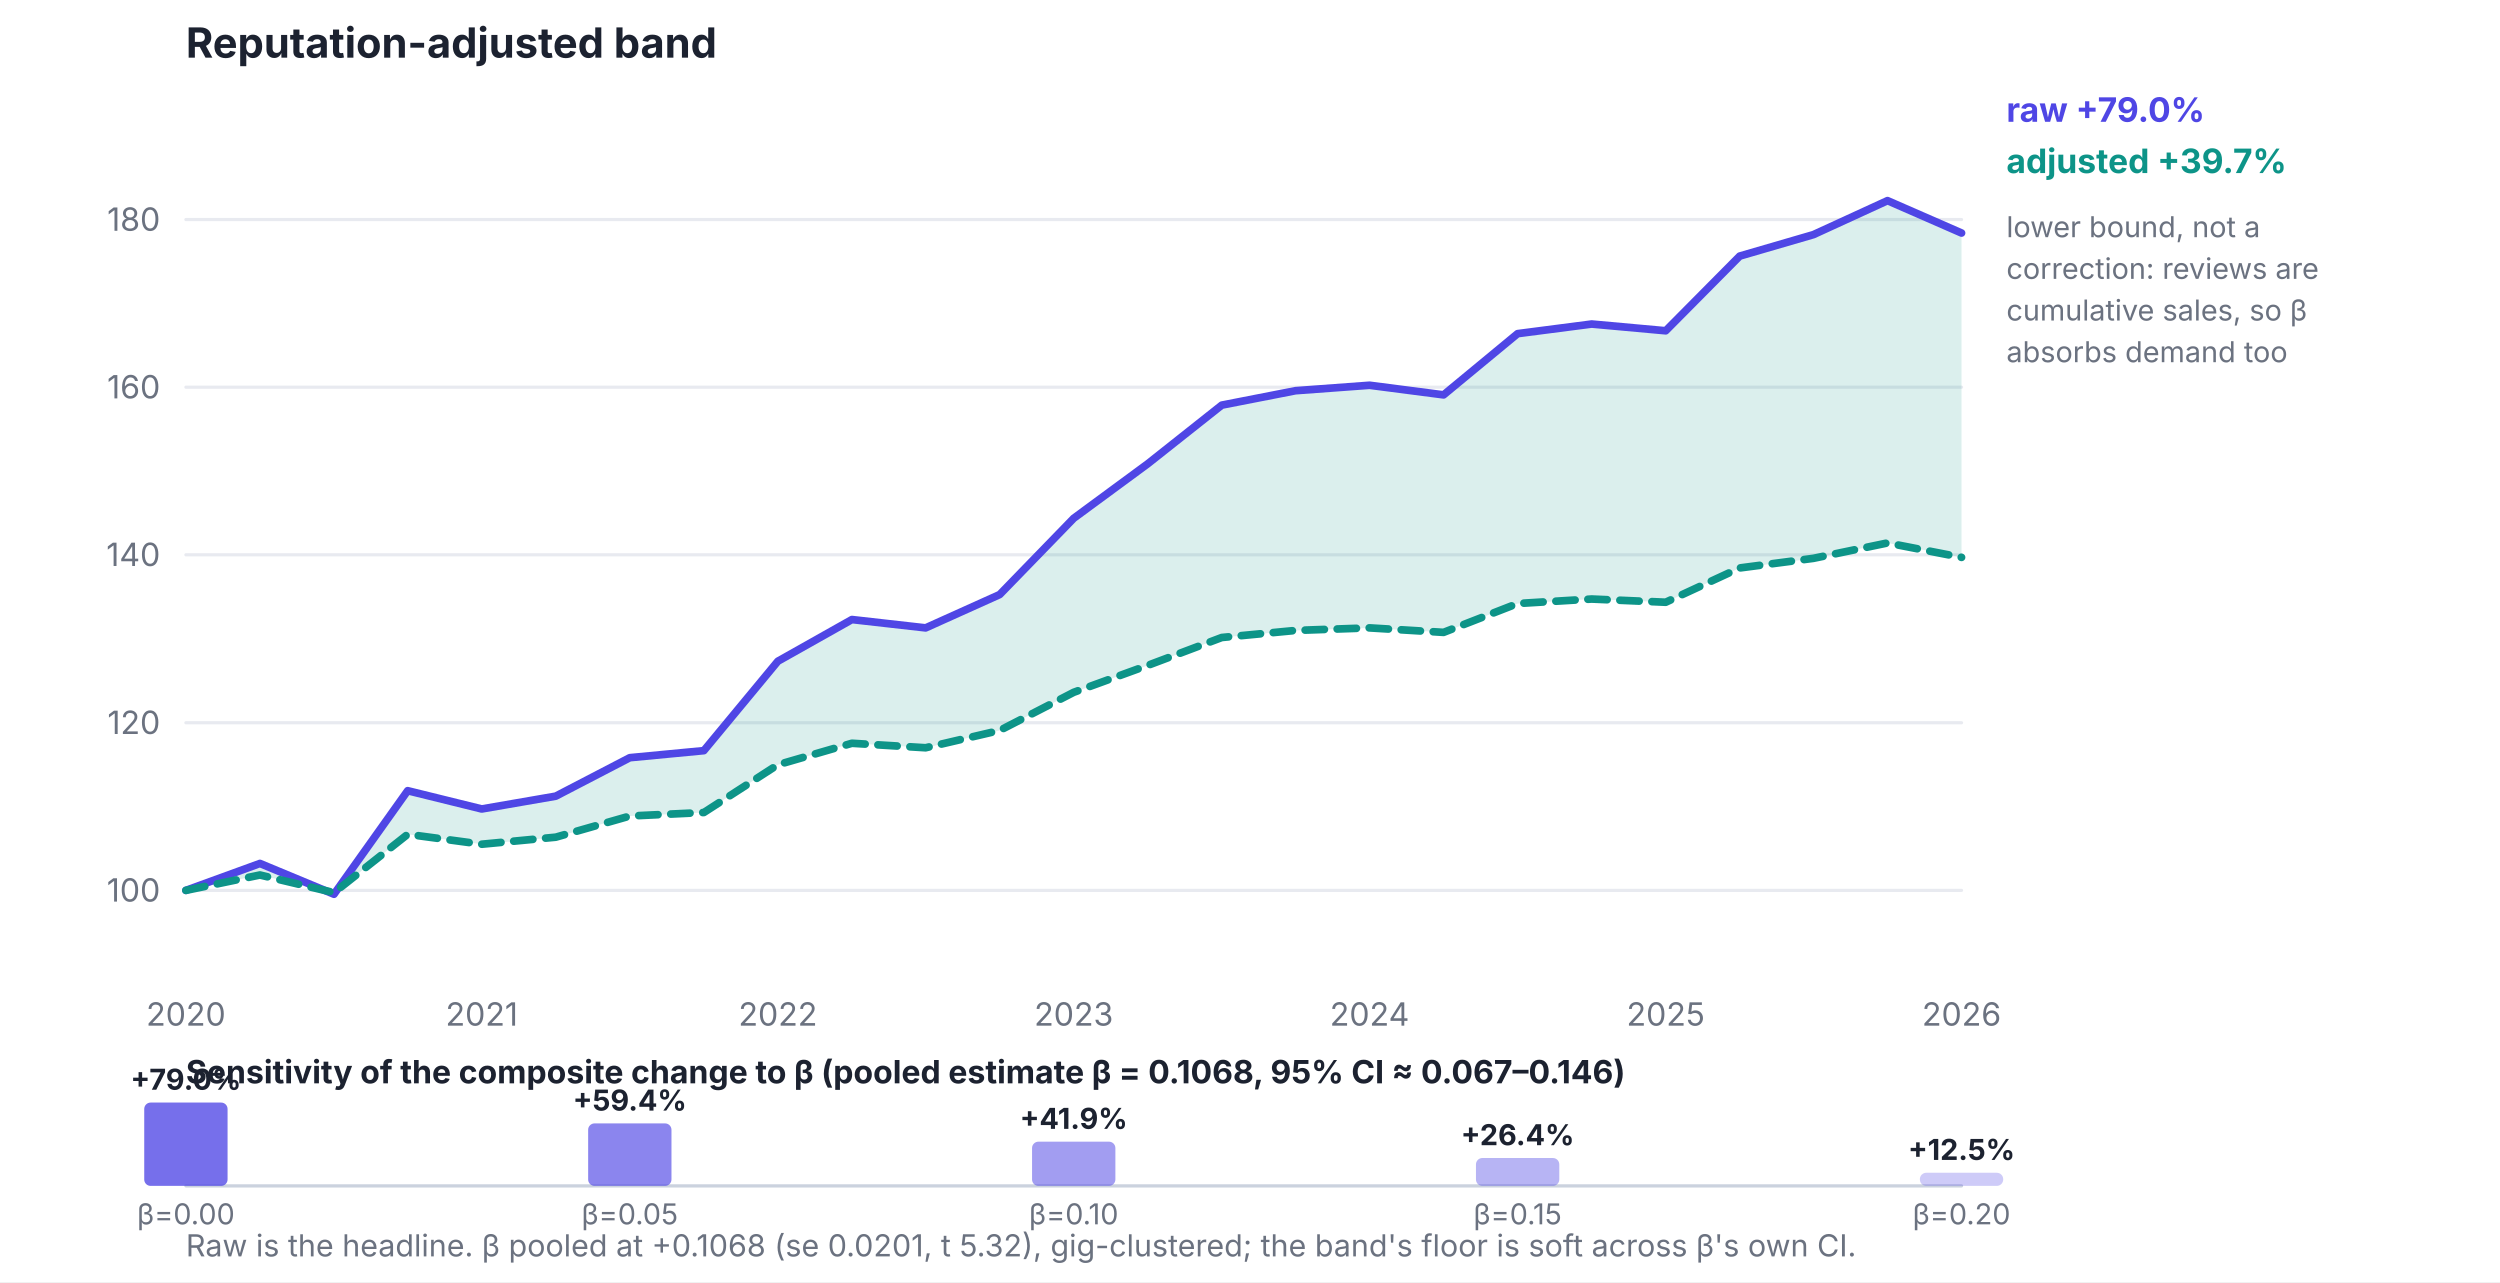
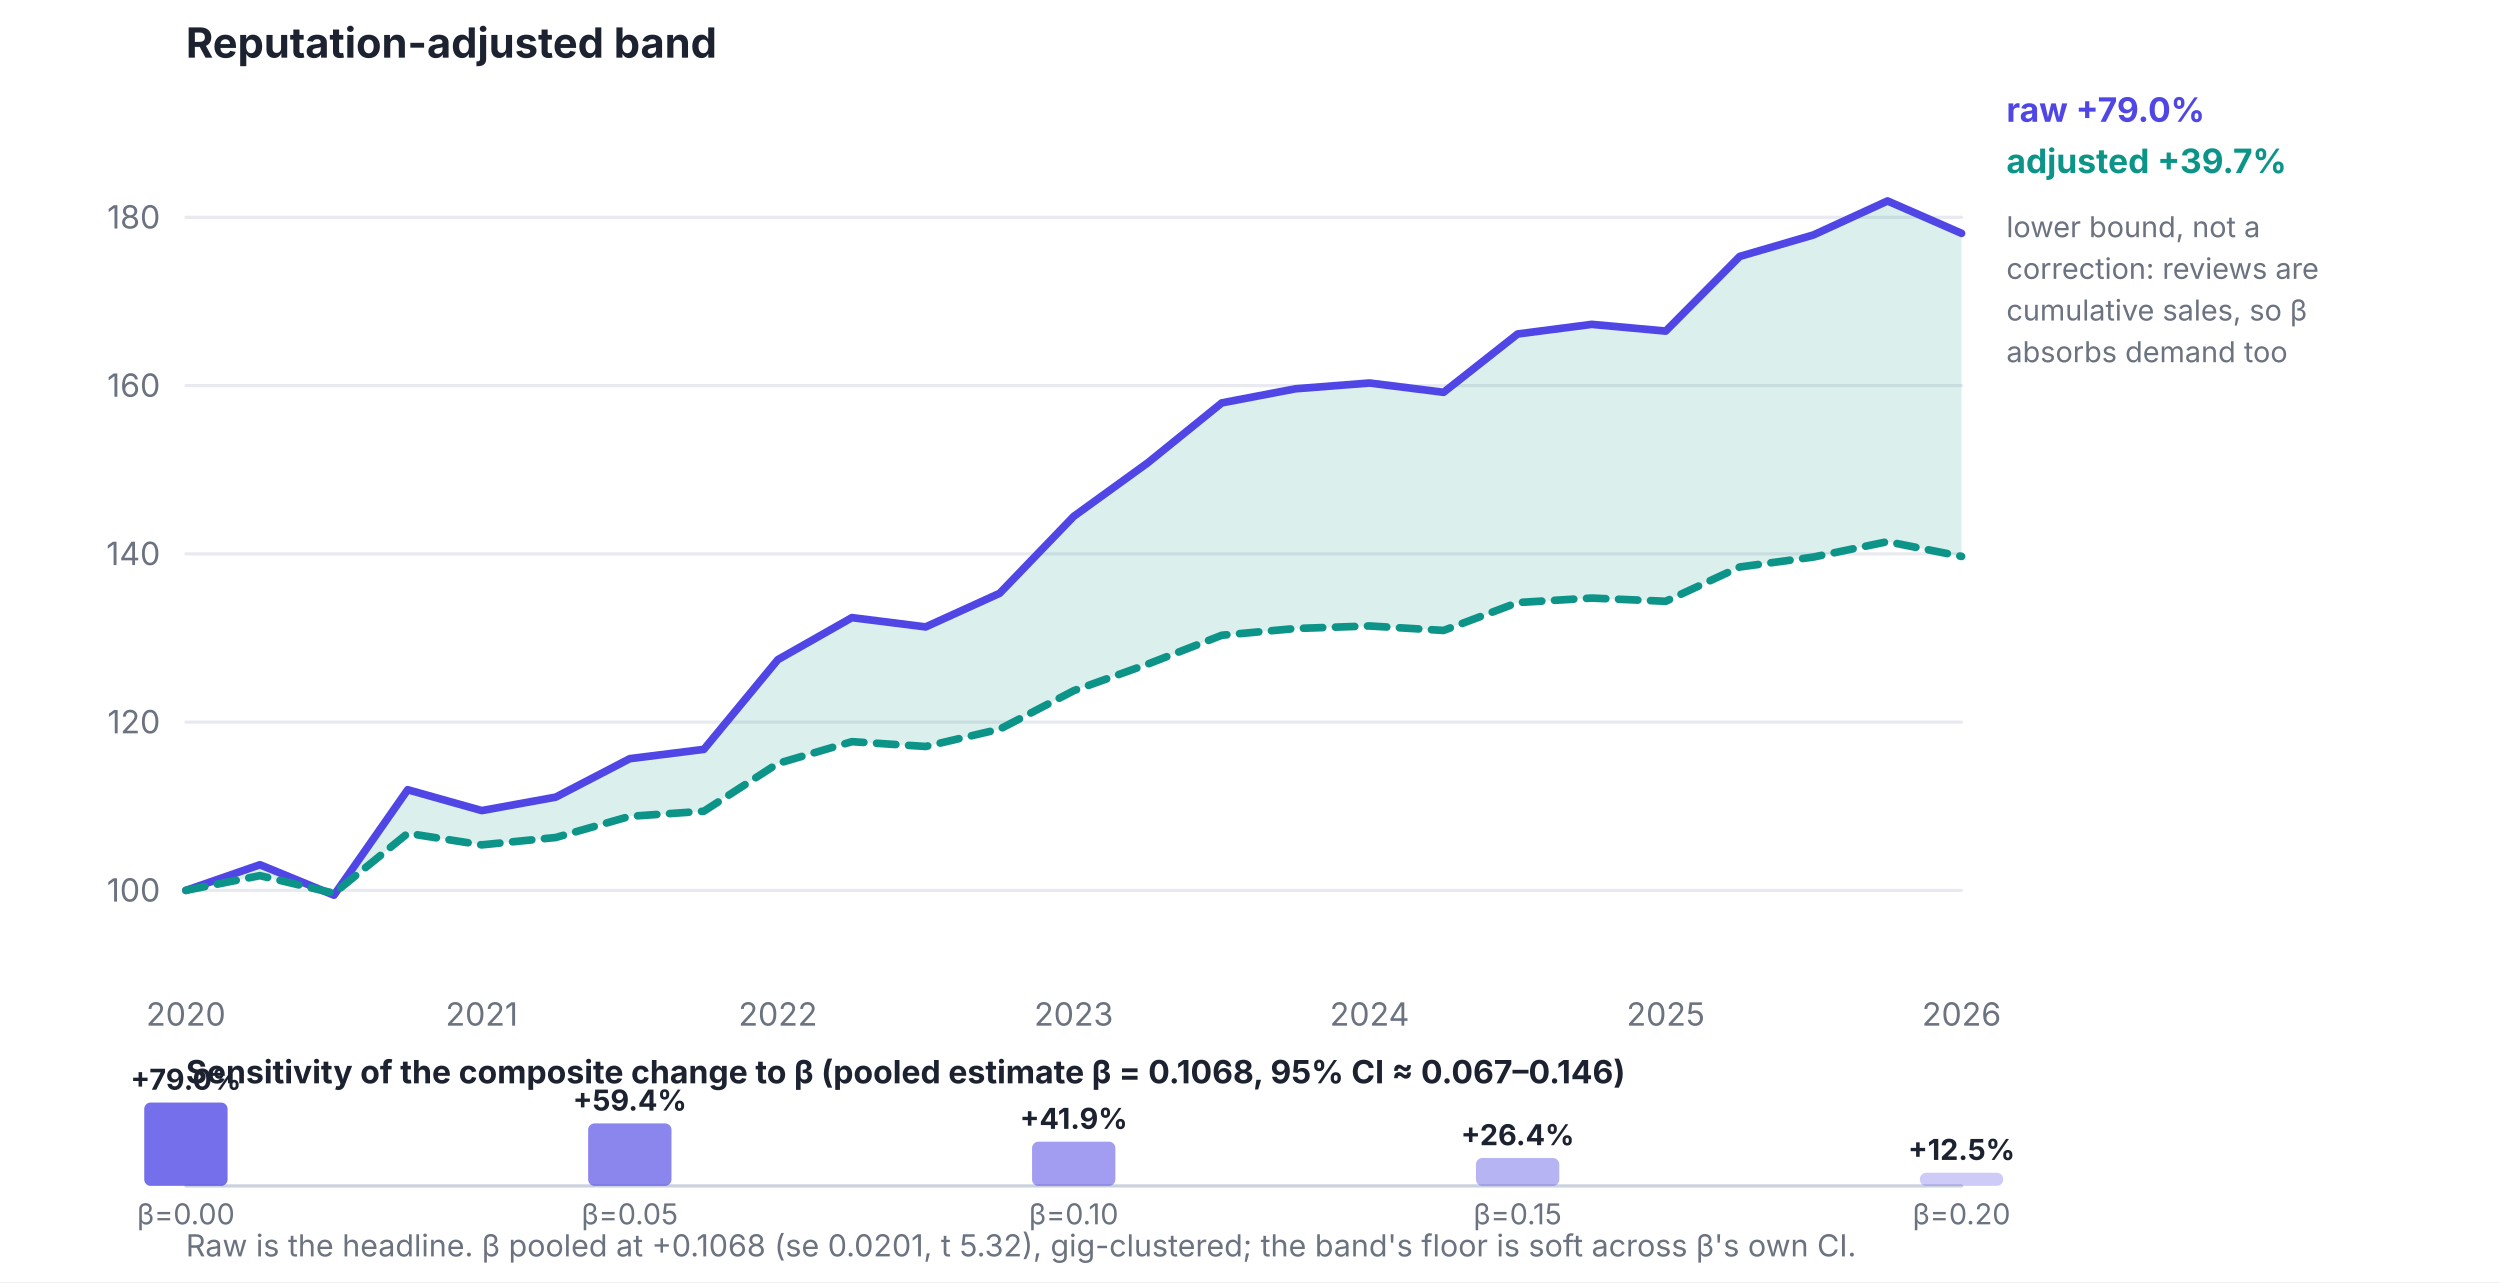
<svg xmlns="http://www.w3.org/2000/svg" viewBox="0 0 780 400" width="780" height="400" role="img" aria-labelledby="t d">
  <rect width="780" height="400" fill="#ffffff" />
  <path d="M 58 277.8 L 612 277.8" fill="none" stroke="#e8eaf0" stroke-width="1" stroke-linejoin="round" stroke-linecap="round" opacity="1.0" />
  <text x="50.0" y="281.3" font-family="Inter, system-ui, -apple-system, Segoe UI, Roboto, Helvetica, Arial, sans-serif" font-size="10" fill="#6b7280" text-anchor="end" font-weight="400">100</text>
-   <path d="M 58 225.5 L 612 225.5" fill="none" stroke="#e8eaf0" stroke-width="1" stroke-linejoin="round" stroke-linecap="round" opacity="1.0" />
-   <text x="50.0" y="229.0" font-family="Inter, system-ui, -apple-system, Segoe UI, Roboto, Helvetica, Arial, sans-serif" font-size="10" fill="#6b7280" text-anchor="end" font-weight="400">120</text>
-   <path d="M 58 173.1 L 612 173.1" fill="none" stroke="#e8eaf0" stroke-width="1" stroke-linejoin="round" stroke-linecap="round" opacity="1.0" />
-   <text x="50.0" y="176.6" font-family="Inter, system-ui, -apple-system, Segoe UI, Roboto, Helvetica, Arial, sans-serif" font-size="10" fill="#6b7280" text-anchor="end" font-weight="400">140</text>
-   <path d="M 58 120.8 L 612 120.8" fill="none" stroke="#e8eaf0" stroke-width="1" stroke-linejoin="round" stroke-linecap="round" opacity="1.0" />
-   <text x="50.0" y="124.3" font-family="Inter, system-ui, -apple-system, Segoe UI, Roboto, Helvetica, Arial, sans-serif" font-size="10" fill="#6b7280" text-anchor="end" font-weight="400">160</text>
-   <path d="M 58 68.5 L 612 68.5" fill="none" stroke="#e8eaf0" stroke-width="1" stroke-linejoin="round" stroke-linecap="round" opacity="1.0" />
-   <text x="50.0" y="72.0" font-family="Inter, system-ui, -apple-system, Segoe UI, Roboto, Helvetica, Arial, sans-serif" font-size="10" fill="#6b7280" text-anchor="end" font-weight="400">180</text>
+   <path d="M 58 225.3 L 612 225.3" fill="none" stroke="#e8eaf0" stroke-width="1" stroke-linejoin="round" stroke-linecap="round" opacity="1.0" />
+   <text x="50.0" y="228.8" font-family="Inter, system-ui, -apple-system, Segoe UI, Roboto, Helvetica, Arial, sans-serif" font-size="10" fill="#6b7280" text-anchor="end" font-weight="400">120</text>
+   <path d="M 58 172.8 L 612 172.8" fill="none" stroke="#e8eaf0" stroke-width="1" stroke-linejoin="round" stroke-linecap="round" opacity="1.0" />
+   <text x="50.0" y="176.3" font-family="Inter, system-ui, -apple-system, Segoe UI, Roboto, Helvetica, Arial, sans-serif" font-size="10" fill="#6b7280" text-anchor="end" font-weight="400">140</text>
+   <path d="M 58 120.3 L 612 120.3" fill="none" stroke="#e8eaf0" stroke-width="1" stroke-linejoin="round" stroke-linecap="round" opacity="1.0" />
+   <text x="50.0" y="123.8" font-family="Inter, system-ui, -apple-system, Segoe UI, Roboto, Helvetica, Arial, sans-serif" font-size="10" fill="#6b7280" text-anchor="end" font-weight="400">160</text>
+   <path d="M 58 67.8 L 612 67.8" fill="none" stroke="#e8eaf0" stroke-width="1" stroke-linejoin="round" stroke-linecap="round" opacity="1.0" />
+   <text x="50.0" y="71.3" font-family="Inter, system-ui, -apple-system, Segoe UI, Roboto, Helvetica, Arial, sans-serif" font-size="10" fill="#6b7280" text-anchor="end" font-weight="400">180</text>
  <text x="58.0" y="320.0" font-family="Inter, system-ui, -apple-system, Segoe UI, Roboto, Helvetica, Arial, sans-serif" font-size="10" fill="#6b7280" text-anchor="middle" font-weight="400">2020</text>
  <text x="150.3" y="320.0" font-family="Inter, system-ui, -apple-system, Segoe UI, Roboto, Helvetica, Arial, sans-serif" font-size="10" fill="#6b7280" text-anchor="middle" font-weight="400">2021</text>
  <text x="242.7" y="320.0" font-family="Inter, system-ui, -apple-system, Segoe UI, Roboto, Helvetica, Arial, sans-serif" font-size="10" fill="#6b7280" text-anchor="middle" font-weight="400">2022</text>
  <text x="335.0" y="320.0" font-family="Inter, system-ui, -apple-system, Segoe UI, Roboto, Helvetica, Arial, sans-serif" font-size="10" fill="#6b7280" text-anchor="middle" font-weight="400">2023</text>
  <text x="427.3" y="320.0" font-family="Inter, system-ui, -apple-system, Segoe UI, Roboto, Helvetica, Arial, sans-serif" font-size="10" fill="#6b7280" text-anchor="middle" font-weight="400">2024</text>
  <text x="519.7" y="320.0" font-family="Inter, system-ui, -apple-system, Segoe UI, Roboto, Helvetica, Arial, sans-serif" font-size="10" fill="#6b7280" text-anchor="middle" font-weight="400">2025</text>
  <text x="612.0" y="320.0" font-family="Inter, system-ui, -apple-system, Segoe UI, Roboto, Helvetica, Arial, sans-serif" font-size="10" fill="#6b7280" text-anchor="middle" font-weight="400">2026</text>
-   <path d="M 58.0 277.8 L 81.1 269.4 L 104.2 279.0 L 127.2 246.7 L 150.3 252.4 L 173.4 248.4 L 196.5 236.4 L 219.6 234.2 L 242.7 206.3 L 265.8 193.3 L 288.8 195.9 L 311.9 185.5 L 335.0 161.7 L 358.1 144.7 L 381.2 126.4 L 404.2 121.9 L 427.3 120.2 L 450.4 123.2 L 473.5 104.1 L 496.6 101.1 L 519.7 103.2 L 542.8 79.9 L 565.8 73.2 L 588.9 62.6 L 612.0 72.7 L 612.0 173.9 L 588.9 169.4 L 565.8 174.2 L 542.8 177.2 L 519.7 187.9 L 496.6 186.9 L 473.5 188.3 L 450.4 197.3 L 427.3 195.9 L 404.2 196.7 L 381.2 198.9 L 358.1 207.6 L 335.0 216.0 L 311.9 227.9 L 288.8 233.3 L 265.8 231.9 L 242.7 238.6 L 219.6 253.5 L 196.5 254.6 L 173.4 261.2 L 150.3 263.4 L 127.2 260.3 L 104.2 278.5 L 81.1 273.0 L 58.0 277.8 Z" fill="#0d9488" stroke="none" stroke-width="0" stroke-linejoin="round" stroke-linecap="round" opacity="0.15" />
-   <path d="M 58.0 277.8 L 81.1 269.4 L 104.2 279.0 L 127.2 246.7 L 150.3 252.4 L 173.4 248.4 L 196.5 236.4 L 219.6 234.2 L 242.7 206.3 L 265.8 193.3 L 288.8 195.9 L 311.9 185.5 L 335.0 161.7 L 358.1 144.7 L 381.2 126.4 L 404.2 121.9 L 427.3 120.2 L 450.4 123.2 L 473.5 104.1 L 496.6 101.1 L 519.7 103.2 L 542.8 79.9 L 565.8 73.2 L 588.9 62.6 L 612.0 72.7" fill="none" stroke="#4f46e5" stroke-width="2.4" stroke-linejoin="round" stroke-linecap="round" opacity="1.0" />
-   <path d="M 58.0 277.8 L 81.1 273.0 L 104.2 278.5 L 127.2 260.3 L 150.3 263.4 L 173.4 261.2 L 196.5 254.6 L 219.6 253.5 L 242.7 238.6 L 265.8 231.9 L 288.8 233.3 L 311.9 227.9 L 335.0 216.0 L 358.1 207.6 L 381.2 198.9 L 404.2 196.7 L 427.3 195.9 L 450.4 197.3 L 473.5 188.3 L 496.6 186.9 L 519.7 187.9 L 542.8 177.2 L 565.8 174.2 L 588.9 169.4 L 612.0 173.9" fill="none" stroke="#0d9488" stroke-width="2.4" stroke-linejoin="round" stroke-linecap="round" opacity="1.0" stroke-dasharray="6 4" />
+   <path d="M 58.0 277.8 L 81.1 269.8 L 104.2 279.3 L 127.2 246.4 L 150.3 252.9 L 173.4 248.7 L 196.5 236.7 L 219.6 233.8 L 242.7 205.8 L 265.8 192.7 L 288.8 195.6 L 311.9 185.1 L 335.0 161.1 L 358.1 144.4 L 381.2 125.7 L 404.2 121.3 L 427.3 119.5 L 450.4 122.4 L 473.5 104.2 L 496.6 101.2 L 519.7 103.3 L 542.8 80.0 L 565.8 73.3 L 588.9 62.7 L 612.0 72.8 L 612.0 173.6 L 588.9 169.0 L 565.8 173.8 L 542.8 176.9 L 519.7 187.6 L 496.6 186.6 L 473.5 188.0 L 450.4 196.7 L 427.3 195.3 L 404.2 196.1 L 381.2 198.2 L 358.1 207.2 L 335.0 215.5 L 311.9 227.5 L 288.8 232.9 L 265.8 231.4 L 242.7 238.2 L 219.6 253.1 L 196.5 254.7 L 173.4 261.3 L 150.3 263.6 L 127.2 260.0 L 104.2 278.7 L 81.1 273.2 L 58.0 277.8 Z" fill="#0d9488" stroke="none" stroke-width="0" stroke-linejoin="round" stroke-linecap="round" opacity="0.15" />
+   <path d="M 58.0 277.8 L 81.1 269.8 L 104.2 279.3 L 127.2 246.4 L 150.3 252.9 L 173.4 248.7 L 196.5 236.7 L 219.6 233.8 L 242.7 205.8 L 265.8 192.7 L 288.8 195.6 L 311.9 185.1 L 335.0 161.1 L 358.1 144.4 L 381.2 125.7 L 404.2 121.3 L 427.3 119.5 L 450.4 122.4 L 473.5 104.2 L 496.6 101.2 L 519.7 103.3 L 542.8 80.0 L 565.8 73.3 L 588.9 62.7 L 612.0 72.8" fill="none" stroke="#4f46e5" stroke-width="2.4" stroke-linejoin="round" stroke-linecap="round" opacity="1.0" />
+   <path d="M 58.0 277.8 L 81.1 273.2 L 104.2 278.7 L 127.2 260.0 L 150.3 263.6 L 173.4 261.3 L 196.5 254.7 L 219.6 253.1 L 242.7 238.2 L 265.8 231.4 L 288.8 232.9 L 311.9 227.5 L 335.0 215.5 L 358.1 207.2 L 381.2 198.2 L 404.2 196.1 L 427.3 195.3 L 450.4 196.7 L 473.5 188.0 L 496.6 186.6 L 519.7 187.6 L 542.8 176.9 L 565.8 173.8 L 588.9 169.0 L 612.0 173.6" fill="none" stroke="#0d9488" stroke-width="2.4" stroke-linejoin="round" stroke-linecap="round" opacity="1.0" stroke-dasharray="6 4" />
  <text x="626.0" y="38.0" font-family="Inter, system-ui, -apple-system, Segoe UI, Roboto, Helvetica, Arial, sans-serif" font-size="10.5" fill="#4f46e5" text-anchor="start" font-weight="700">raw  +79.0%</text>
  <text x="626.0" y="54.0" font-family="Inter, system-ui, -apple-system, Segoe UI, Roboto, Helvetica, Arial, sans-serif" font-size="10.5" fill="#0d9488" text-anchor="start" font-weight="700">adjusted  +39.7%</text>
  <text x="626.0" y="74.0" font-family="Inter, system-ui, -apple-system, Segoe UI, Roboto, Helvetica, Arial, sans-serif" font-size="9" fill="#6b7280" text-anchor="start" font-weight="400">lower bound, not a</text>
  <text x="626.0" y="87.0" font-family="Inter, system-ui, -apple-system, Segoe UI, Roboto, Helvetica, Arial, sans-serif" font-size="9" fill="#6b7280" text-anchor="start" font-weight="400">correction: reviews are</text>
  <text x="626.0" y="100.0" font-family="Inter, system-ui, -apple-system, Segoe UI, Roboto, Helvetica, Arial, sans-serif" font-size="9" fill="#6b7280" text-anchor="start" font-weight="400">cumulative sales, so β</text>
  <text x="626.0" y="113.0" font-family="Inter, system-ui, -apple-system, Segoe UI, Roboto, Helvetica, Arial, sans-serif" font-size="9" fill="#6b7280" text-anchor="start" font-weight="400">absorbs demand too</text>
  <text x="58.0" y="338.0" font-family="Inter, system-ui, -apple-system, Segoe UI, Roboto, Helvetica, Arial, sans-serif" font-size="10" fill="#1c2230" text-anchor="start" font-weight="700">Sensitivity of the composite change to β (pooled estimate β = 0.1068, 95% CI ≈ 0.067–0.146)</text>
  <path d="M 58 370 L 612 370" fill="none" stroke="#cbd2de" stroke-width="1" stroke-linejoin="round" stroke-linecap="round" opacity="1.0" />
  <rect x="45.0" y="344.0" width="26" height="26.0" fill="#4f46e5" opacity="0.78" rx="2" />
  <text x="58.0" y="382.0" font-family="Inter, system-ui, -apple-system, Segoe UI, Roboto, Helvetica, Arial, sans-serif" font-size="9" fill="#6b7280" text-anchor="middle" font-weight="400">β=0.00</text>
  <text x="58.0" y="340.0" font-family="Inter, system-ui, -apple-system, Segoe UI, Roboto, Helvetica, Arial, sans-serif" font-size="9" fill="#1c2230" text-anchor="middle" font-weight="700">+79.0%</text>
  <rect x="183.5" y="350.5" width="26" height="19.5" fill="#4f46e5" opacity="0.66" rx="2" />
  <text x="196.5" y="382.0" font-family="Inter, system-ui, -apple-system, Segoe UI, Roboto, Helvetica, Arial, sans-serif" font-size="9" fill="#6b7280" text-anchor="middle" font-weight="400">β=0.05</text>
  <text x="196.5" y="346.5" font-family="Inter, system-ui, -apple-system, Segoe UI, Roboto, Helvetica, Arial, sans-serif" font-size="9" fill="#1c2230" text-anchor="middle" font-weight="700">+59.4%</text>
  <rect x="322.0" y="356.2" width="26" height="13.8" fill="#4f46e5" opacity="0.53" rx="2" />
  <text x="335.0" y="382.0" font-family="Inter, system-ui, -apple-system, Segoe UI, Roboto, Helvetica, Arial, sans-serif" font-size="9" fill="#6b7280" text-anchor="middle" font-weight="400">β=0.10</text>
  <text x="335.0" y="352.2" font-family="Inter, system-ui, -apple-system, Segoe UI, Roboto, Helvetica, Arial, sans-serif" font-size="9" fill="#1c2230" text-anchor="middle" font-weight="700">+41.9%</text>
  <rect x="460.5" y="361.3" width="26" height="8.7" fill="#4f46e5" opacity="0.41" rx="2" />
  <text x="473.5" y="382.0" font-family="Inter, system-ui, -apple-system, Segoe UI, Roboto, Helvetica, Arial, sans-serif" font-size="9" fill="#6b7280" text-anchor="middle" font-weight="400">β=0.15</text>
  <text x="473.5" y="357.3" font-family="Inter, system-ui, -apple-system, Segoe UI, Roboto, Helvetica, Arial, sans-serif" font-size="9" fill="#1c2230" text-anchor="middle" font-weight="700">+26.4%</text>
  <rect x="599.0" y="365.9" width="26" height="4.1" fill="#4f46e5" opacity="0.28" rx="2" />
  <text x="612.0" y="382.0" font-family="Inter, system-ui, -apple-system, Segoe UI, Roboto, Helvetica, Arial, sans-serif" font-size="9" fill="#6b7280" text-anchor="middle" font-weight="400">β=0.20</text>
  <text x="612.0" y="361.9" font-family="Inter, system-ui, -apple-system, Segoe UI, Roboto, Helvetica, Arial, sans-serif" font-size="9" fill="#1c2230" text-anchor="middle" font-weight="700">+12.5%</text>
  <text x="58.0" y="18.0" font-family="Inter, system-ui, -apple-system, Segoe UI, Roboto, Helvetica, Arial, sans-serif" font-size="13" fill="#1c2230" text-anchor="start" font-weight="700">Reputation-adjusted band</text>
  <text x="58.0" y="392.0" font-family="Inter, system-ui, -apple-system, Segoe UI, Roboto, Helvetica, Arial, sans-serif" font-size="9.5" fill="#6b7280" text-anchor="start" font-weight="400">Raw is the headline. β pooled at +0.1068 (se 0.0201, t 5.32), gig-clustered; the band's floor is soft across β's own CI.</text>
</svg>
